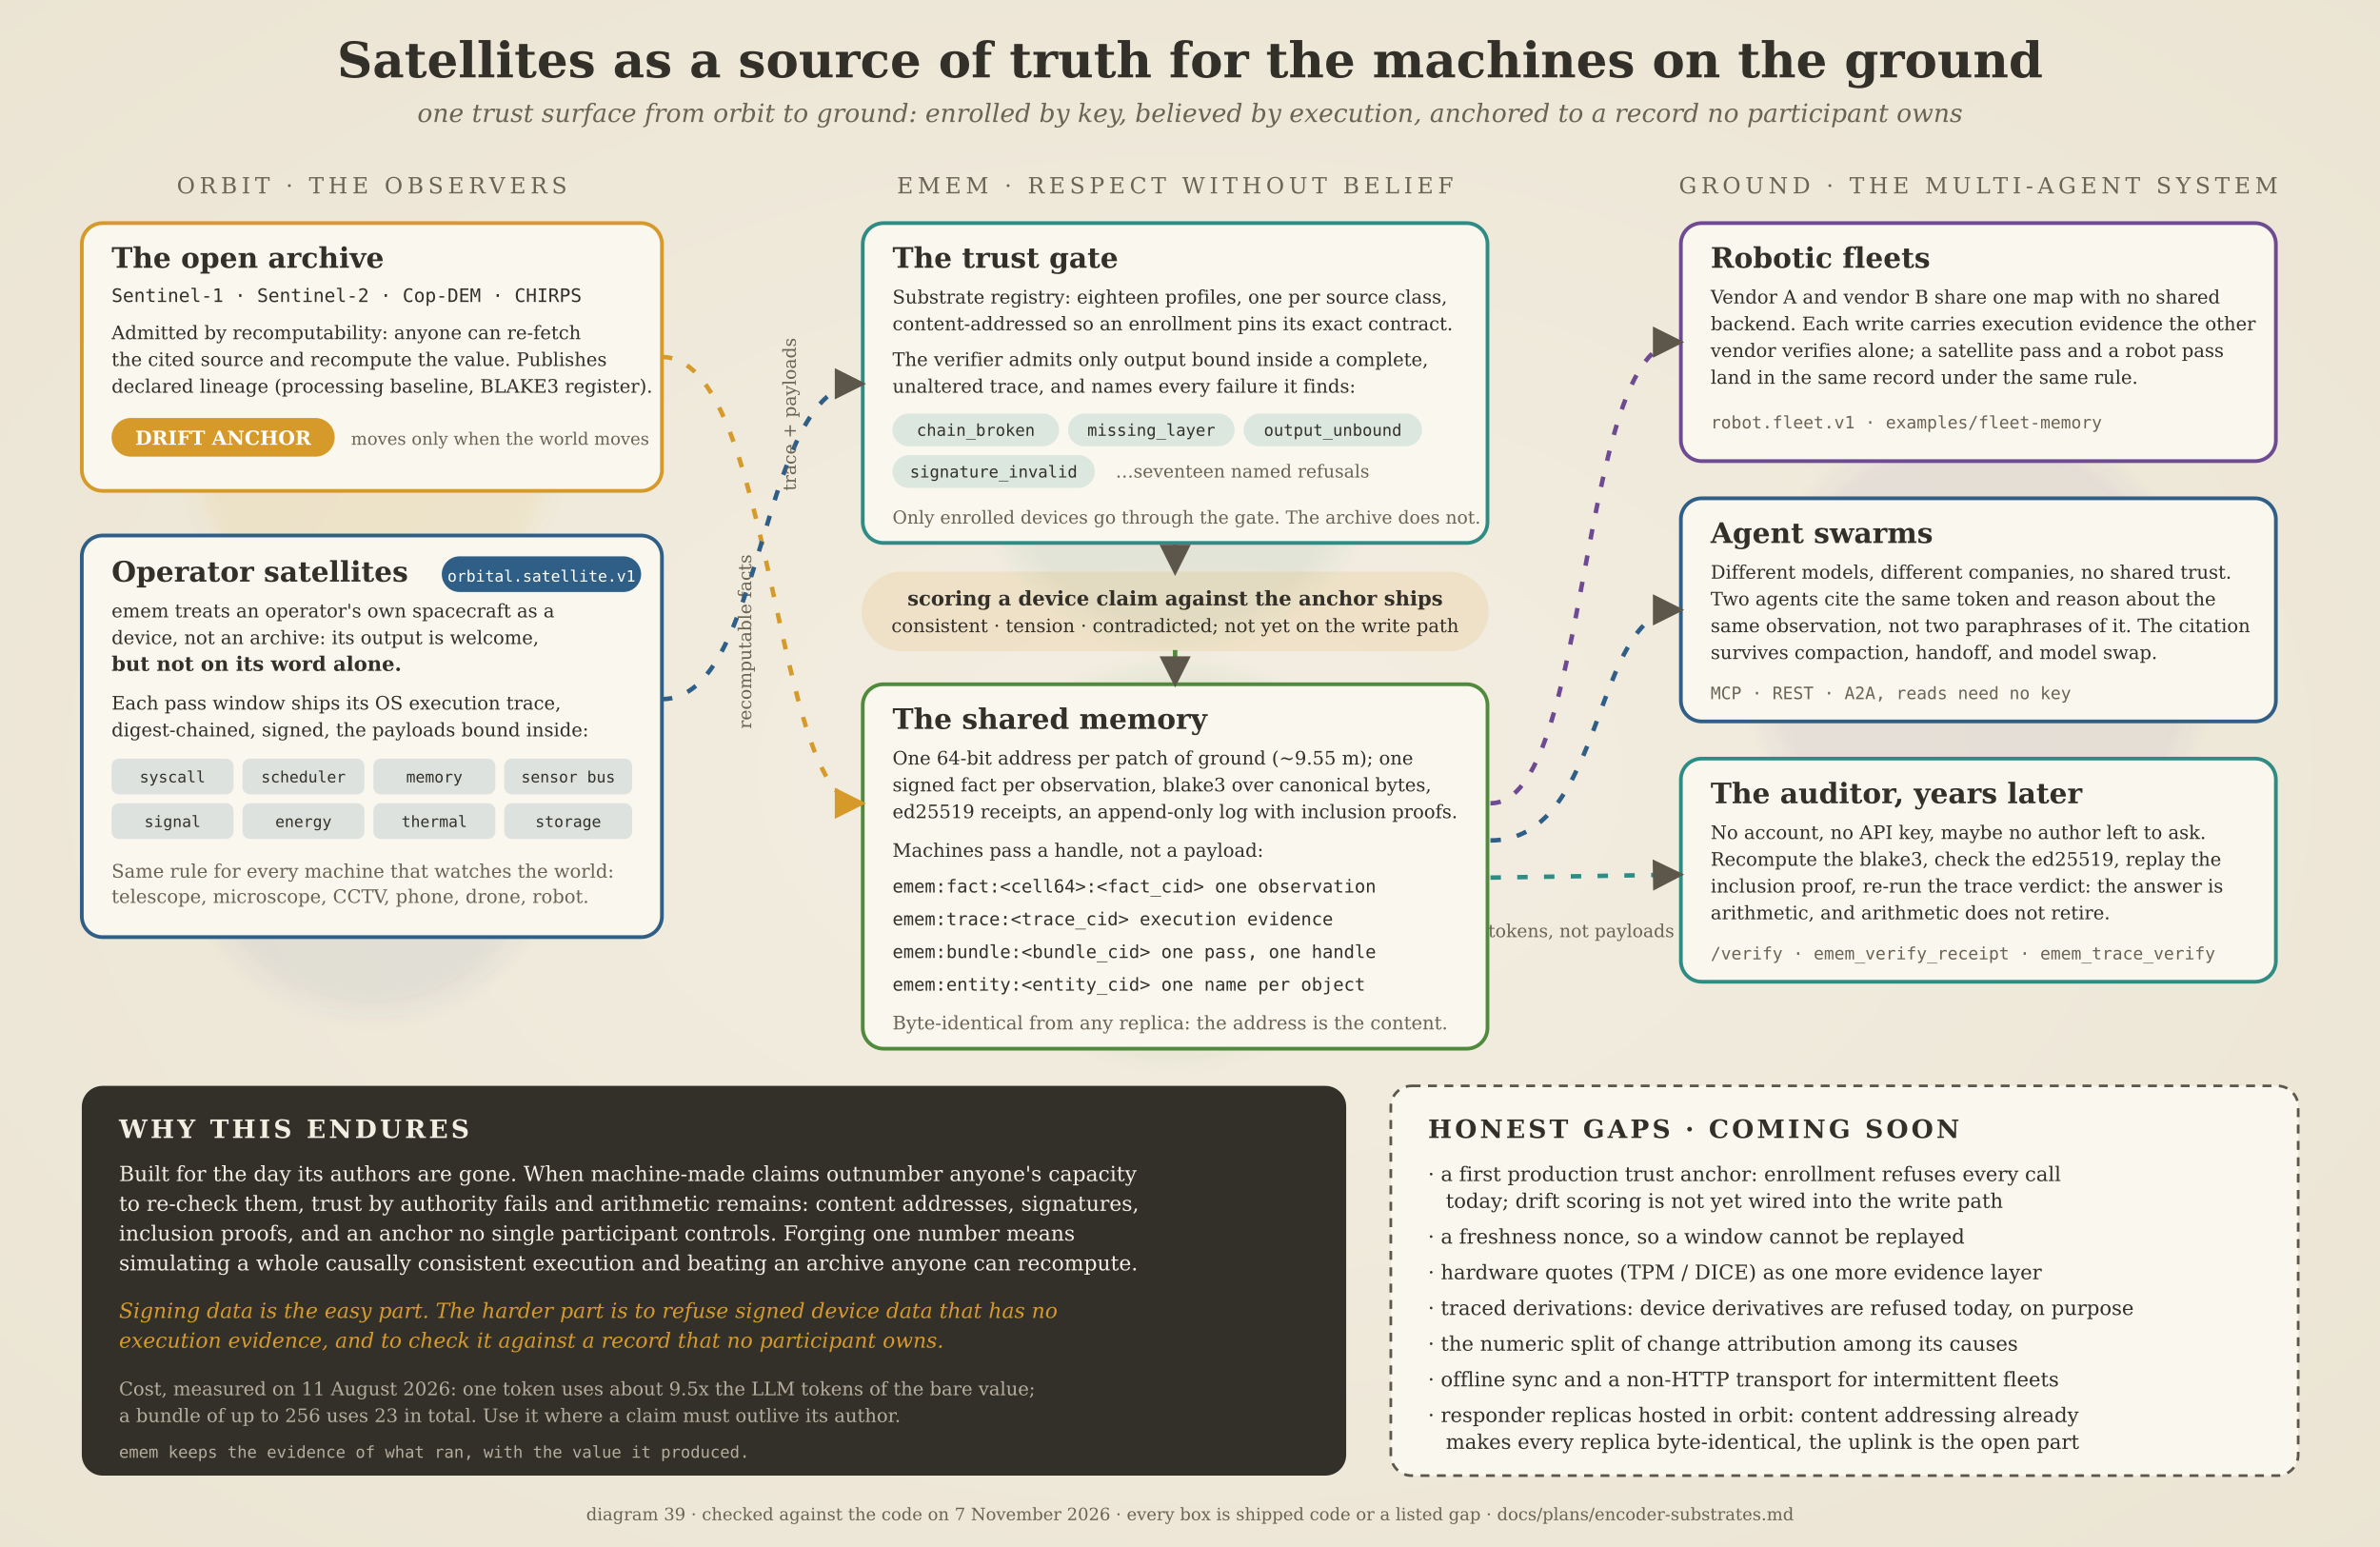
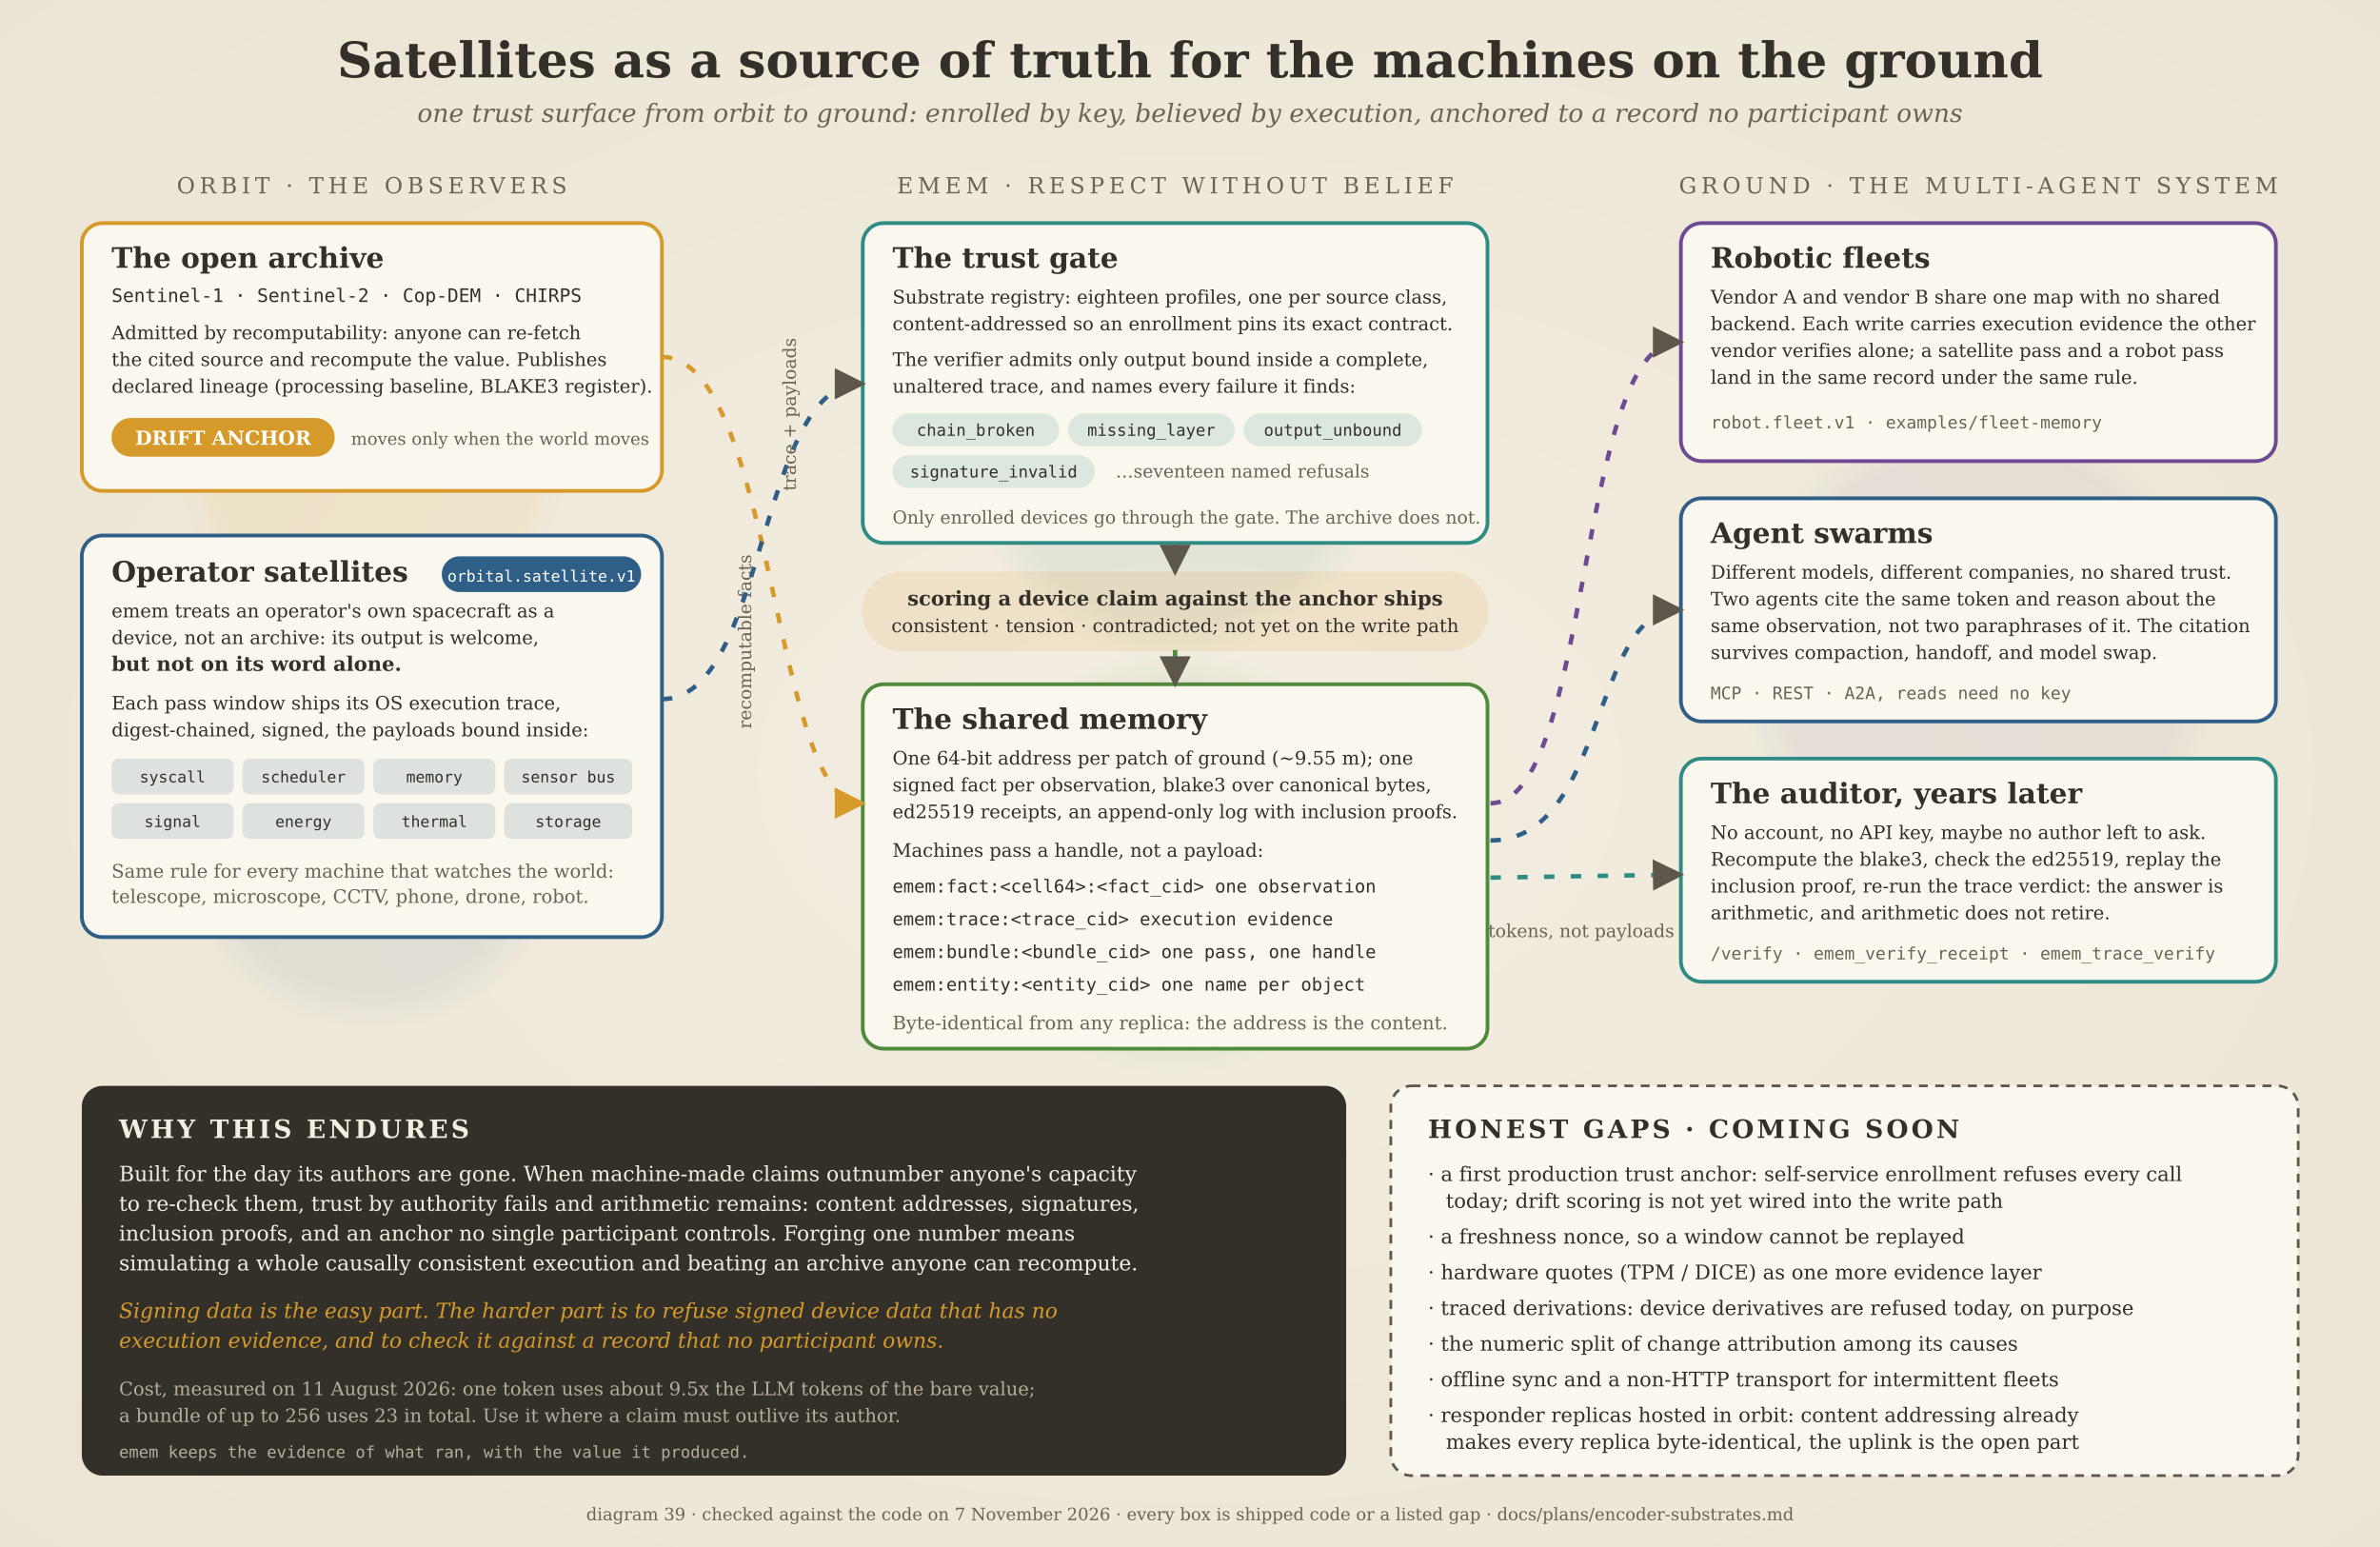
<svg xmlns="http://www.w3.org/2000/svg" viewBox="0 0 1600 1040" width="1600" height="1040" role="img" lang="en" aria-labelledby="title">
  <defs>
    <radialGradient id="paper" cx="50%" cy="50%" r="72%">
      <stop offset="0%" stop-color="#f3eee2" />
      <stop offset="100%" stop-color="#ebe4d3" />
    </radialGradient>
    <filter id="blur" x="-30%" y="-30%" width="160%" height="160%">
      <feGaussianBlur stdDeviation="7" />
    </filter>
    <marker id="arr" viewBox="0 0 10 10" refX="8" refY="5" markerWidth="7" markerHeight="7" orient="auto-start-reverse">
      <path d="M0,0 L10,5 L0,10 z" fill="#5c564b" />
    </marker>
    <marker id="arrAmber" viewBox="0 0 10 10" refX="8" refY="5" markerWidth="7" markerHeight="7" orient="auto-start-reverse">
      <path d="M0,0 L10,5 L0,10 z" fill="#d59a2a" />
    </marker>
    <style>
.flowline{stroke-dasharray:7 11;animation:emflow 1.25s linear infinite}
@keyframes emflow{to{stroke-dashoffset:-18}}
.pulse{animation:empulse 3.4s ease-in-out infinite}
@keyframes empulse{0%,100%{opacity:.35}50%{opacity:1}}
@media(prefers-reduced-motion:reduce){.flowline{animation:none}.pulse{animation:none}}
.h{font-family:Georgia,'DejaVu Serif',serif;fill:#33302a}
.m{font-family:'DejaVu Sans Mono','JetBrains Mono',ui-monospace,monospace;fill:#33302a}
.dim{fill:#6b6455}
</style>
  </defs>
  <rect width="1600" height="1040" fill="url(#paper)" />
  <g filter="url(#blur)">
    <circle cx="250" cy="300" r="120" fill="#d59a2a" opacity="0.08" />
    <circle cx="250" cy="560" r="120" fill="#2f5e86" opacity="0.08" />
    <circle cx="790" cy="300" r="130" fill="#2e8c84" opacity="0.08" />
    <circle cx="790" cy="580" r="130" fill="#4f8a3d" opacity="0.08" />
    <circle cx="1330" cy="440" r="150" fill="#6e4a93" opacity="0.07" />
  </g>
  <text x="800" y="52" text-anchor="middle" class="h" font-size="33" font-weight="bold">Satellites as a source of truth for the machines on the ground</text>
  <text x="800" y="82" text-anchor="middle" class="h dim" font-size="17" font-style="italic">one trust surface from orbit to ground: enrolled by key, believed by execution, anchored to a record no participant owns</text>
  <text x="250" y="130" text-anchor="middle" class="h dim" font-size="15" letter-spacing="3">ORBIT · THE OBSERVERS</text>
  <rect x="55" y="150" width="390" height="180" rx="14" fill="#faf7ee" stroke="#d59a2a" stroke-width="2.5" />
  <text x="75" y="180" class="h" font-size="19" font-weight="bold">The open archive</text>
  <text x="75" y="203" class="m" font-size="12.5">Sentinel-1 · Sentinel-2 · Cop-DEM · CHIRPS</text>
  <text x="75" y="228" class="h" font-size="12.5">Admitted by recomputability: anyone can re-fetch</text>
  <text x="75" y="246" class="h" font-size="12.5">the cited source and recompute the value. Publishes</text>
  <text x="75" y="264" class="h" font-size="12.5">declared lineage (processing baseline, BLAKE3 register).</text>
  <rect x="75" y="281" width="150" height="26" rx="13" fill="#d59a2a" />
  <text x="150" y="299" text-anchor="middle" class="h" font-size="13" font-weight="bold" style="fill:#fff">DRIFT ANCHOR</text>
  <text x="236" y="299" class="h dim" font-size="11.5">moves only when the world moves</text>
  <rect x="55" y="360" width="390" height="270" rx="14" fill="#faf7ee" stroke="#2f5e86" stroke-width="2.5" />
  <text x="75" y="391" class="h" font-size="19" font-weight="bold">Operator satellites</text>
  <rect x="297" y="374" width="134" height="24" rx="12" fill="#2f5e86" />
  <text x="364" y="391" text-anchor="middle" class="m" font-size="10.5" style="fill:#fff">orbital.satellite.v1</text>
  <text x="75" y="415" class="h" font-size="12.5">emem treats an operator's own spacecraft as a</text>
  <text x="75" y="433" class="h" font-size="12.5">device, not an archive: its output is welcome,</text>
  <text x="75" y="451" class="h" font-size="13.5" font-weight="bold">but not on its word alone.</text>
  <text x="75" y="477" class="h" font-size="12.5">Each pass window ships its OS execution trace,</text>
  <text x="75" y="495" class="h" font-size="12.5">digest-chained, signed, the payloads bound inside:</text>
  <g class="m" font-size="10.5">
    <rect x="75" y="510" width="82" height="24" rx="5" fill="#2f5e86" opacity="0.14" />
    <text x="116" y="526" text-anchor="middle">syscall</text>
    <rect x="163" y="510" width="82" height="24" rx="5" fill="#2f5e86" opacity="0.14" />
    <text x="204" y="526" text-anchor="middle">scheduler</text>
    <rect x="251" y="510" width="82" height="24" rx="5" fill="#2f5e86" opacity="0.14" />
    <text x="292" y="526" text-anchor="middle">memory</text>
    <rect x="339" y="510" width="86" height="24" rx="5" fill="#2f5e86" opacity="0.14" />
    <text x="382" y="526" text-anchor="middle">sensor bus</text>
    <rect x="75" y="540" width="82" height="24" rx="5" fill="#2f5e86" opacity="0.14" />
    <text x="116" y="556" text-anchor="middle">signal</text>
    <rect x="163" y="540" width="82" height="24" rx="5" fill="#2f5e86" opacity="0.14" />
    <text x="204" y="556" text-anchor="middle">energy</text>
    <rect x="251" y="540" width="82" height="24" rx="5" fill="#2f5e86" opacity="0.14" />
    <text x="292" y="556" text-anchor="middle">thermal</text>
    <rect x="339" y="540" width="86" height="24" rx="5" fill="#2f5e86" opacity="0.14" />
    <text x="382" y="556" text-anchor="middle">storage</text>
  </g>
  <text x="75" y="590" class="h dim" font-size="12.5">Same rule for every machine that watches the world:</text>
  <text x="75" y="607" class="h dim" font-size="12.5">telescope, microscope, CCTV, phone, drone, robot.</text>
  <text x="790" y="130" text-anchor="middle" class="h dim" font-size="15" letter-spacing="3">EMEM · RESPECT WITHOUT BELIEF</text>
  <rect x="580" y="150" width="420" height="215" rx="14" fill="#faf7ee" stroke="#2e8c84" stroke-width="2.5" />
  <text x="600" y="180" class="h" font-size="19" font-weight="bold">The trust gate</text>
  <text x="600" y="204" class="h" font-size="12.5">Substrate registry: eighteen profiles, one per source class,</text>
  <text x="600" y="222" class="h" font-size="12.5">content-addressed so an enrollment pins its exact contract.</text>
  <text x="600" y="246" class="h" font-size="12.5">The verifier admits only output bound inside a complete,</text>
  <text x="600" y="264" class="h" font-size="12.5">unaltered trace, and names every failure it finds:</text>
  <g class="m" font-size="11">
    <rect x="600" y="278" width="112" height="22" rx="11" fill="#2e8c84" opacity="0.15" />
    <text x="656" y="293" text-anchor="middle">chain_broken</text>
    <rect x="718" y="278" width="112" height="22" rx="11" fill="#2e8c84" opacity="0.15" />
    <text x="774" y="293" text-anchor="middle">missing_layer</text>
    <rect x="836" y="278" width="120" height="22" rx="11" fill="#2e8c84" opacity="0.15" />
    <text x="896" y="293" text-anchor="middle">output_unbound</text>
    <rect x="600" y="306" width="136" height="22" rx="11" fill="#2e8c84" opacity="0.15" />
    <text x="668" y="321" text-anchor="middle">signature_invalid</text>
    <text x="750" y="321" class="h dim" font-size="12">…seventeen named refusals</text>
  </g>
  <text x="600" y="352" class="h dim" font-size="12">Only enrolled devices go through the gate. The archive does not.</text>
  <rect x="580" y="385" width="420" height="52" rx="26" fill="#d59a2a" opacity="0.13" stroke="#d59a2a" stroke-width="1.5" />
  <text x="790" y="407" text-anchor="middle" class="h" font-size="13.5" font-weight="bold">scoring a device claim against the anchor ships</text>
  <text x="790" y="425" text-anchor="middle" class="h" font-size="12.5">consistent · tension · contradicted; not yet on the write path</text>
  <rect x="580" y="460" width="420" height="245" rx="14" fill="#faf7ee" stroke="#4f8a3d" stroke-width="2.5" />
  <text x="600" y="490" class="h" font-size="19" font-weight="bold">The shared memory</text>
  <text x="600" y="514" class="h" font-size="12.5">One 64-bit address per patch of ground (~9.55 m); one</text>
  <text x="600" y="532" class="h" font-size="12.5">signed fact per observation, blake3 over canonical bytes,</text>
  <text x="600" y="550" class="h" font-size="12.5">ed25519 receipts, an append-only log with inclusion proofs.</text>
  <text x="600" y="576" class="h" font-size="12.5">Machines pass a handle, not a payload:</text>
  <g class="m" font-size="12">
    <text x="600" y="600">emem:fact:&lt;cell64&gt;:&lt;fact_cid&gt;  one observation</text>
    <text x="600" y="622">emem:trace:&lt;trace_cid&gt;       execution evidence</text>
    <text x="600" y="644">emem:bundle:&lt;bundle_cid&gt;     one pass, one handle</text>
    <text x="600" y="666">emem:entity:&lt;entity_cid&gt;     one name per object</text>
  </g>
  <text x="600" y="692" class="h dim" font-size="12.5">Byte-identical from any replica: the address is the content.</text>
  <text x="1330" y="130" text-anchor="middle" class="h dim" font-size="15" letter-spacing="3">GROUND · THE MULTI-AGENT SYSTEM</text>
  <rect x="1130" y="150" width="400" height="160" rx="14" fill="#faf7ee" stroke="#6e4a93" stroke-width="2.5" />
  <text x="1150" y="180" class="h" font-size="19" font-weight="bold">Robotic fleets</text>
  <text x="1150" y="204" class="h" font-size="12.5">Vendor A and vendor B share one map with no shared</text>
  <text x="1150" y="222" class="h" font-size="12.5">backend. Each write carries execution evidence the other</text>
  <text x="1150" y="240" class="h" font-size="12.5">vendor verifies alone; a satellite pass and a robot pass</text>
  <text x="1150" y="258" class="h" font-size="12.5">land in the same record under the same rule.</text>
  <text x="1150" y="288" class="m dim" font-size="11.5">robot.fleet.v1 · examples/fleet-memory</text>
  <rect x="1130" y="335" width="400" height="150" rx="14" fill="#faf7ee" stroke="#2f5e86" stroke-width="2.5" />
  <text x="1150" y="365" class="h" font-size="19" font-weight="bold">Agent swarms</text>
  <text x="1150" y="389" class="h" font-size="12.5">Different models, different companies, no shared trust.</text>
  <text x="1150" y="407" class="h" font-size="12.5">Two agents cite the same token and reason about the</text>
  <text x="1150" y="425" class="h" font-size="12.5">same observation, not two paraphrases of it. The citation</text>
  <text x="1150" y="443" class="h" font-size="12.5">survives compaction, handoff, and model swap.</text>
  <text x="1150" y="470" class="m dim" font-size="11.5">MCP · REST · A2A, reads need no key</text>
  <rect x="1130" y="510" width="400" height="150" rx="14" fill="#faf7ee" stroke="#2e8c84" stroke-width="2.5" />
  <text x="1150" y="540" class="h" font-size="19" font-weight="bold">The auditor, years later</text>
  <text x="1150" y="564" class="h" font-size="12.5">No account, no API key, maybe no author left to ask.</text>
  <text x="1150" y="582" class="h" font-size="12.5">Recompute the blake3, check the ed25519, replay the</text>
  <text x="1150" y="600" class="h" font-size="12.5">inclusion proof, re-run the trace verdict: the answer is</text>
  <text x="1150" y="618" class="h" font-size="12.5">arithmetic, and arithmetic does not retire.</text>
  <text x="1150" y="645" class="m dim" font-size="11.5">/verify · emem_verify_receipt · emem_trace_verify</text>
  <path class="flowline" d="M445,240 C520,240 520,540 578,540" fill="none" stroke="#d59a2a" stroke-width="3" marker-end="url(#arrAmber)" />
  <text x="505" y="490" class="h dim" font-size="12" transform="rotate(-90 505 490)">recomputable facts</text>
  <path class="flowline" d="M445,470 C515,470 510,258 578,258" fill="none" stroke="#2f5e86" stroke-width="3" marker-end="url(#arr)" />
  <text x="535" y="330" class="h dim" font-size="12" transform="rotate(-90 535 330)">trace + payloads</text>
  <path class="flowline" d="M790,365 L790,383" fill="none" stroke="#2e8c84" stroke-width="3" marker-end="url(#arr)" />
  <path class="flowline" d="M790,437 L790,458" fill="none" stroke="#4f8a3d" stroke-width="3" marker-end="url(#arr)" />
  <path class="flowline" d="M1002,540 C1070,540 1060,230 1128,230" fill="none" stroke="#6e4a93" stroke-width="3" marker-end="url(#arr)" />
  <path class="flowline" d="M1002,565 C1080,565 1070,410 1128,410" fill="none" stroke="#2f5e86" stroke-width="3" marker-end="url(#arr)" />
  <path class="flowline" d="M1002,590 L1128,588" fill="none" stroke="#2e8c84" stroke-width="3" marker-end="url(#arr)" />
  <text x="1063" y="630" text-anchor="middle" class="h dim" font-size="12">tokens, not payloads</text>
  <rect x="55" y="730" width="850" height="262" rx="14" fill="#33302a" />
  <text x="80" y="765" class="h" font-size="17" font-weight="bold" style="fill:#f3eee2" letter-spacing="2">WHY THIS ENDURES</text>
  <text x="80" y="794" class="h" font-size="14" style="fill:#f3eee2">Built for the day its authors are gone. When machine-made claims outnumber anyone's capacity</text>
  <text x="80" y="814" class="h" font-size="14" style="fill:#f3eee2">to re-check them, trust by authority fails and arithmetic remains: content addresses, signatures,</text>
  <text x="80" y="834" class="h" font-size="14" style="fill:#f3eee2">inclusion proofs, and an anchor no single participant controls. Forging one number means</text>
  <text x="80" y="854" class="h" font-size="14" style="fill:#f3eee2">simulating a whole causally consistent execution and beating an archive anyone can recompute.</text>
  <text x="80" y="886" class="h" font-size="14" font-style="italic" style="fill:#d59a2a">Signing data is the easy part. The harder part is to refuse signed device data that has no</text>
  <text x="80" y="906" class="h" font-size="14" font-style="italic" style="fill:#d59a2a">execution evidence, and to check it against a record that no participant owns.</text>
  <text x="80" y="938" class="h" font-size="12.5" style="fill:#b5ad9c">Cost, measured on 11 August 2026: one token uses about 9.5x the LLM tokens of the bare value;</text>
  <text x="80" y="956" class="h" font-size="12.5" style="fill:#b5ad9c">a bundle of up to 256 uses 23 in total. Use it where a claim must outlive its author.</text>
  <text x="80" y="980" class="m" font-size="11" style="fill:#b5ad9c">emem keeps the evidence of what ran, with the value it produced.</text>
  <rect x="935" y="730" width="610" height="262" rx="14" fill="#faf7ee" stroke="#5c564b" stroke-width="1.8" stroke-dasharray="6 5" />
  <text x="960" y="765" class="h" font-size="17" font-weight="bold" letter-spacing="2">HONEST GAPS · COMING SOON</text>
  <g class="h" font-size="13.5">
-     <text x="960" y="794">· a first production trust anchor: enrollment refuses every call</text>
+     <text x="960" y="794">· a first production trust anchor: self-service enrollment refuses every call</text>
    <text x="972" y="812">today; drift scoring is not yet wired into the write path</text>
    <text x="960" y="836">· a freshness nonce, so a window cannot be replayed</text>
    <text x="960" y="860">· hardware quotes (TPM / DICE) as one more evidence layer</text>
    <text x="960" y="884">· traced derivations: device derivatives are refused today, on purpose</text>
    <text x="960" y="908">· the numeric split of change attribution among its causes</text>
    <text x="960" y="932">· offline sync and a non-HTTP transport for intermittent fleets</text>
    <text x="960" y="956">· responder replicas hosted in orbit: content addressing already</text>
    <text x="972" y="974">makes every replica byte-identical, the uplink is the open part</text>
  </g>
  <text x="800" y="1022" text-anchor="middle" class="h dim" font-size="11.5">diagram 39 · checked against the code on 7 November 2026 · every box is shipped code or a listed gap · docs/plans/encoder-substrates.md</text>
</svg>
